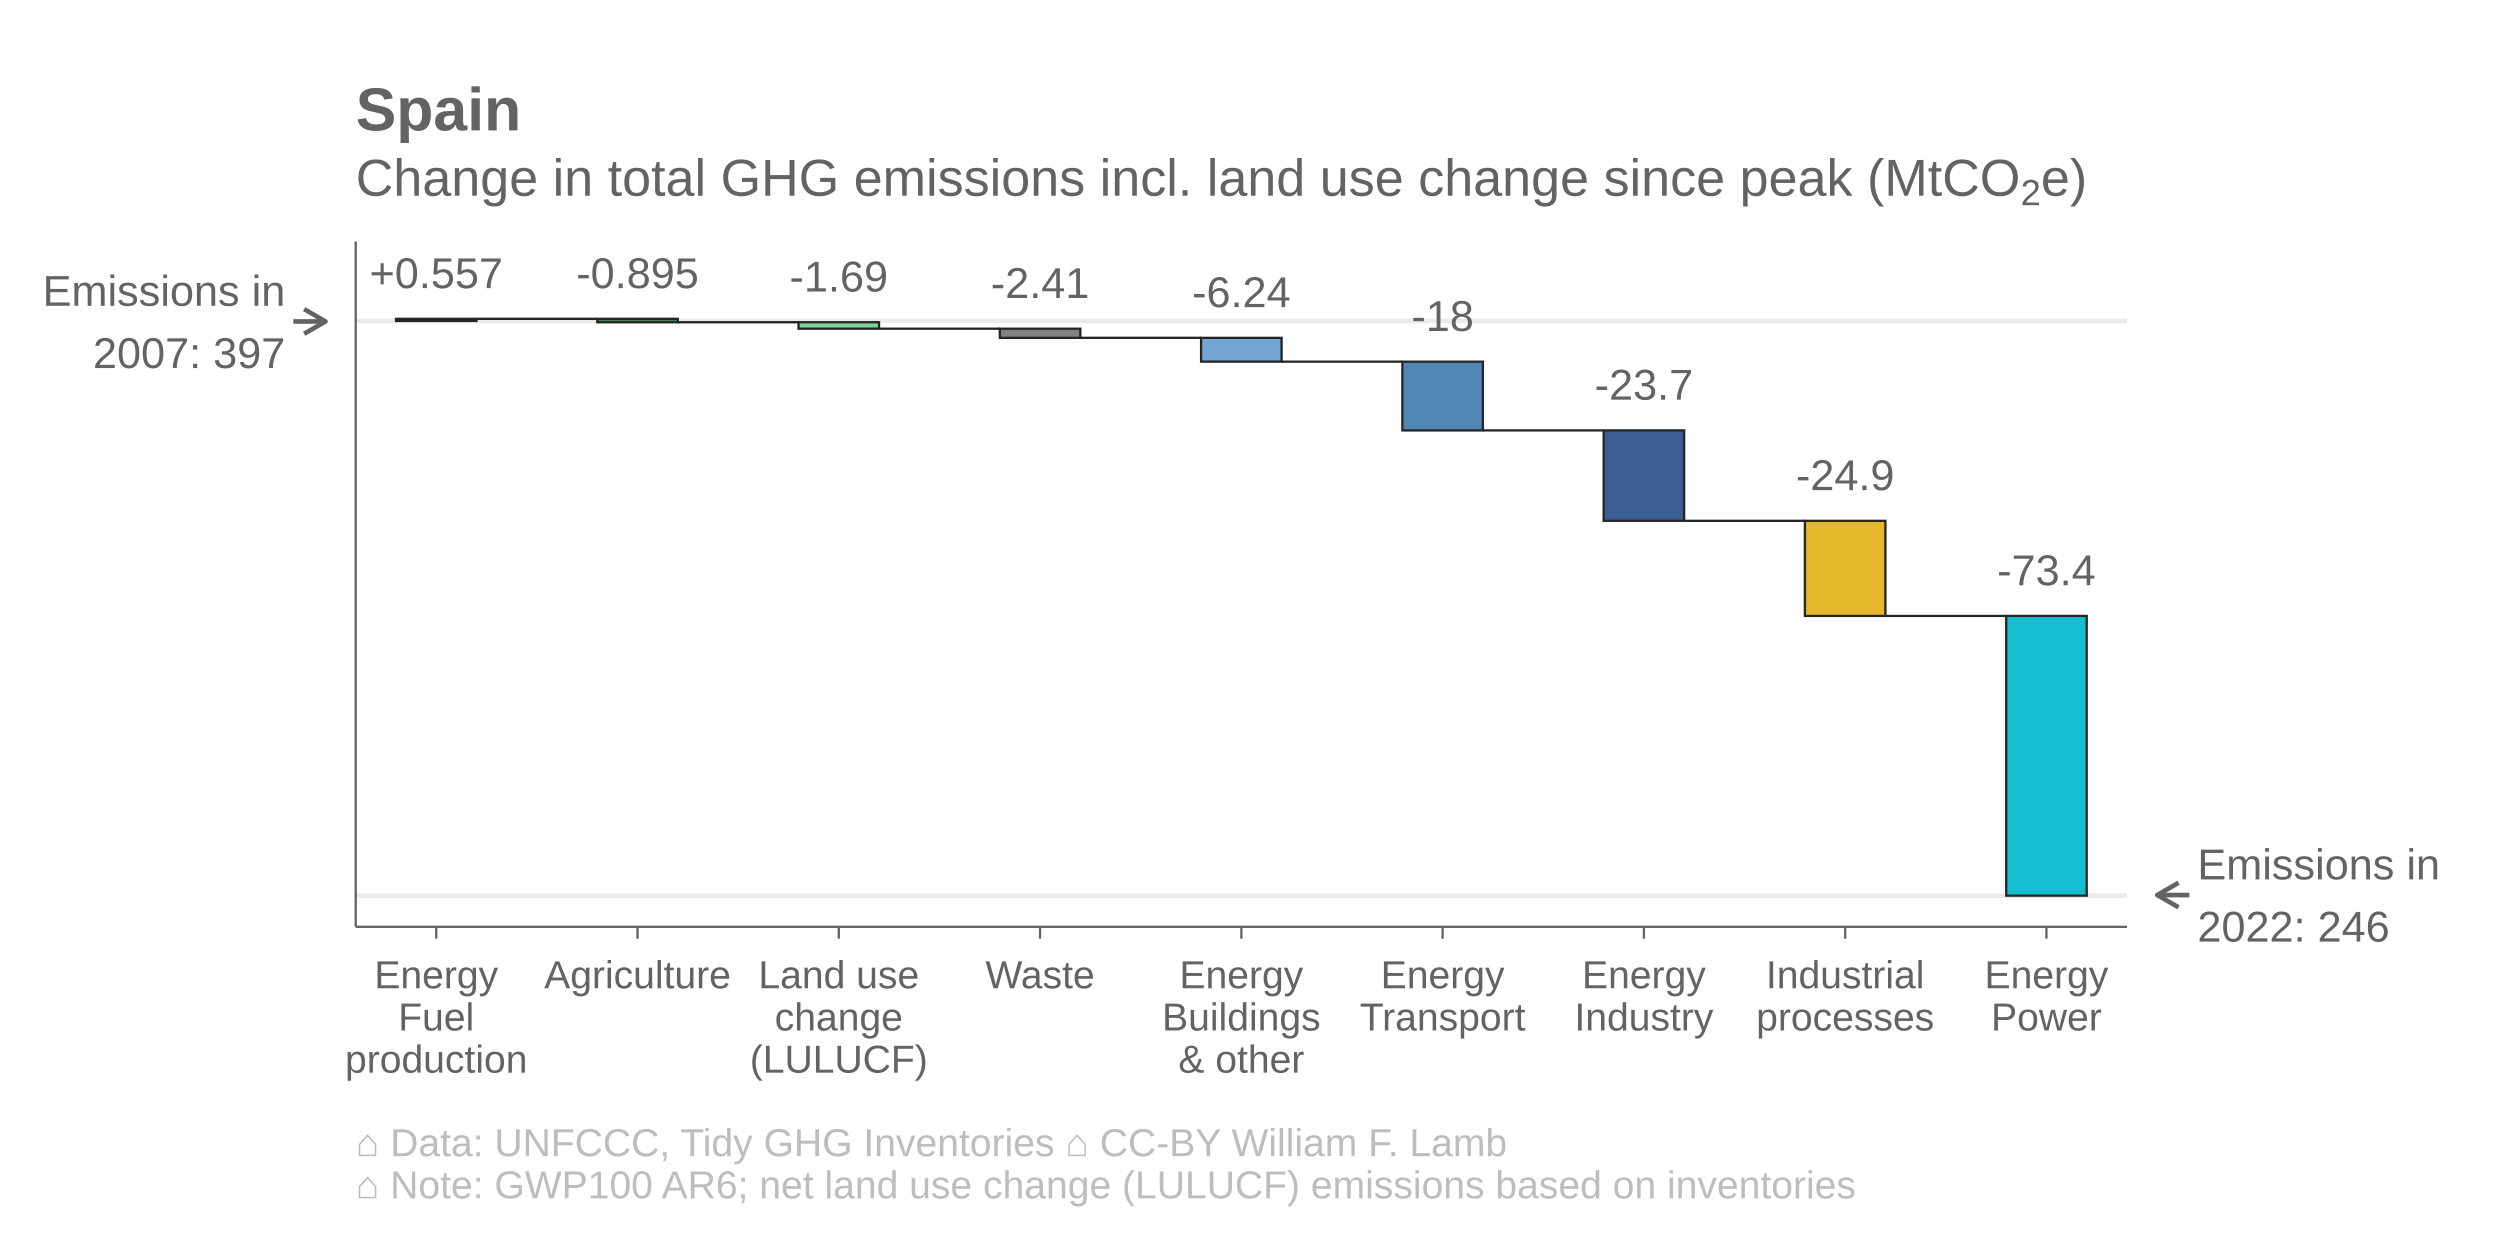
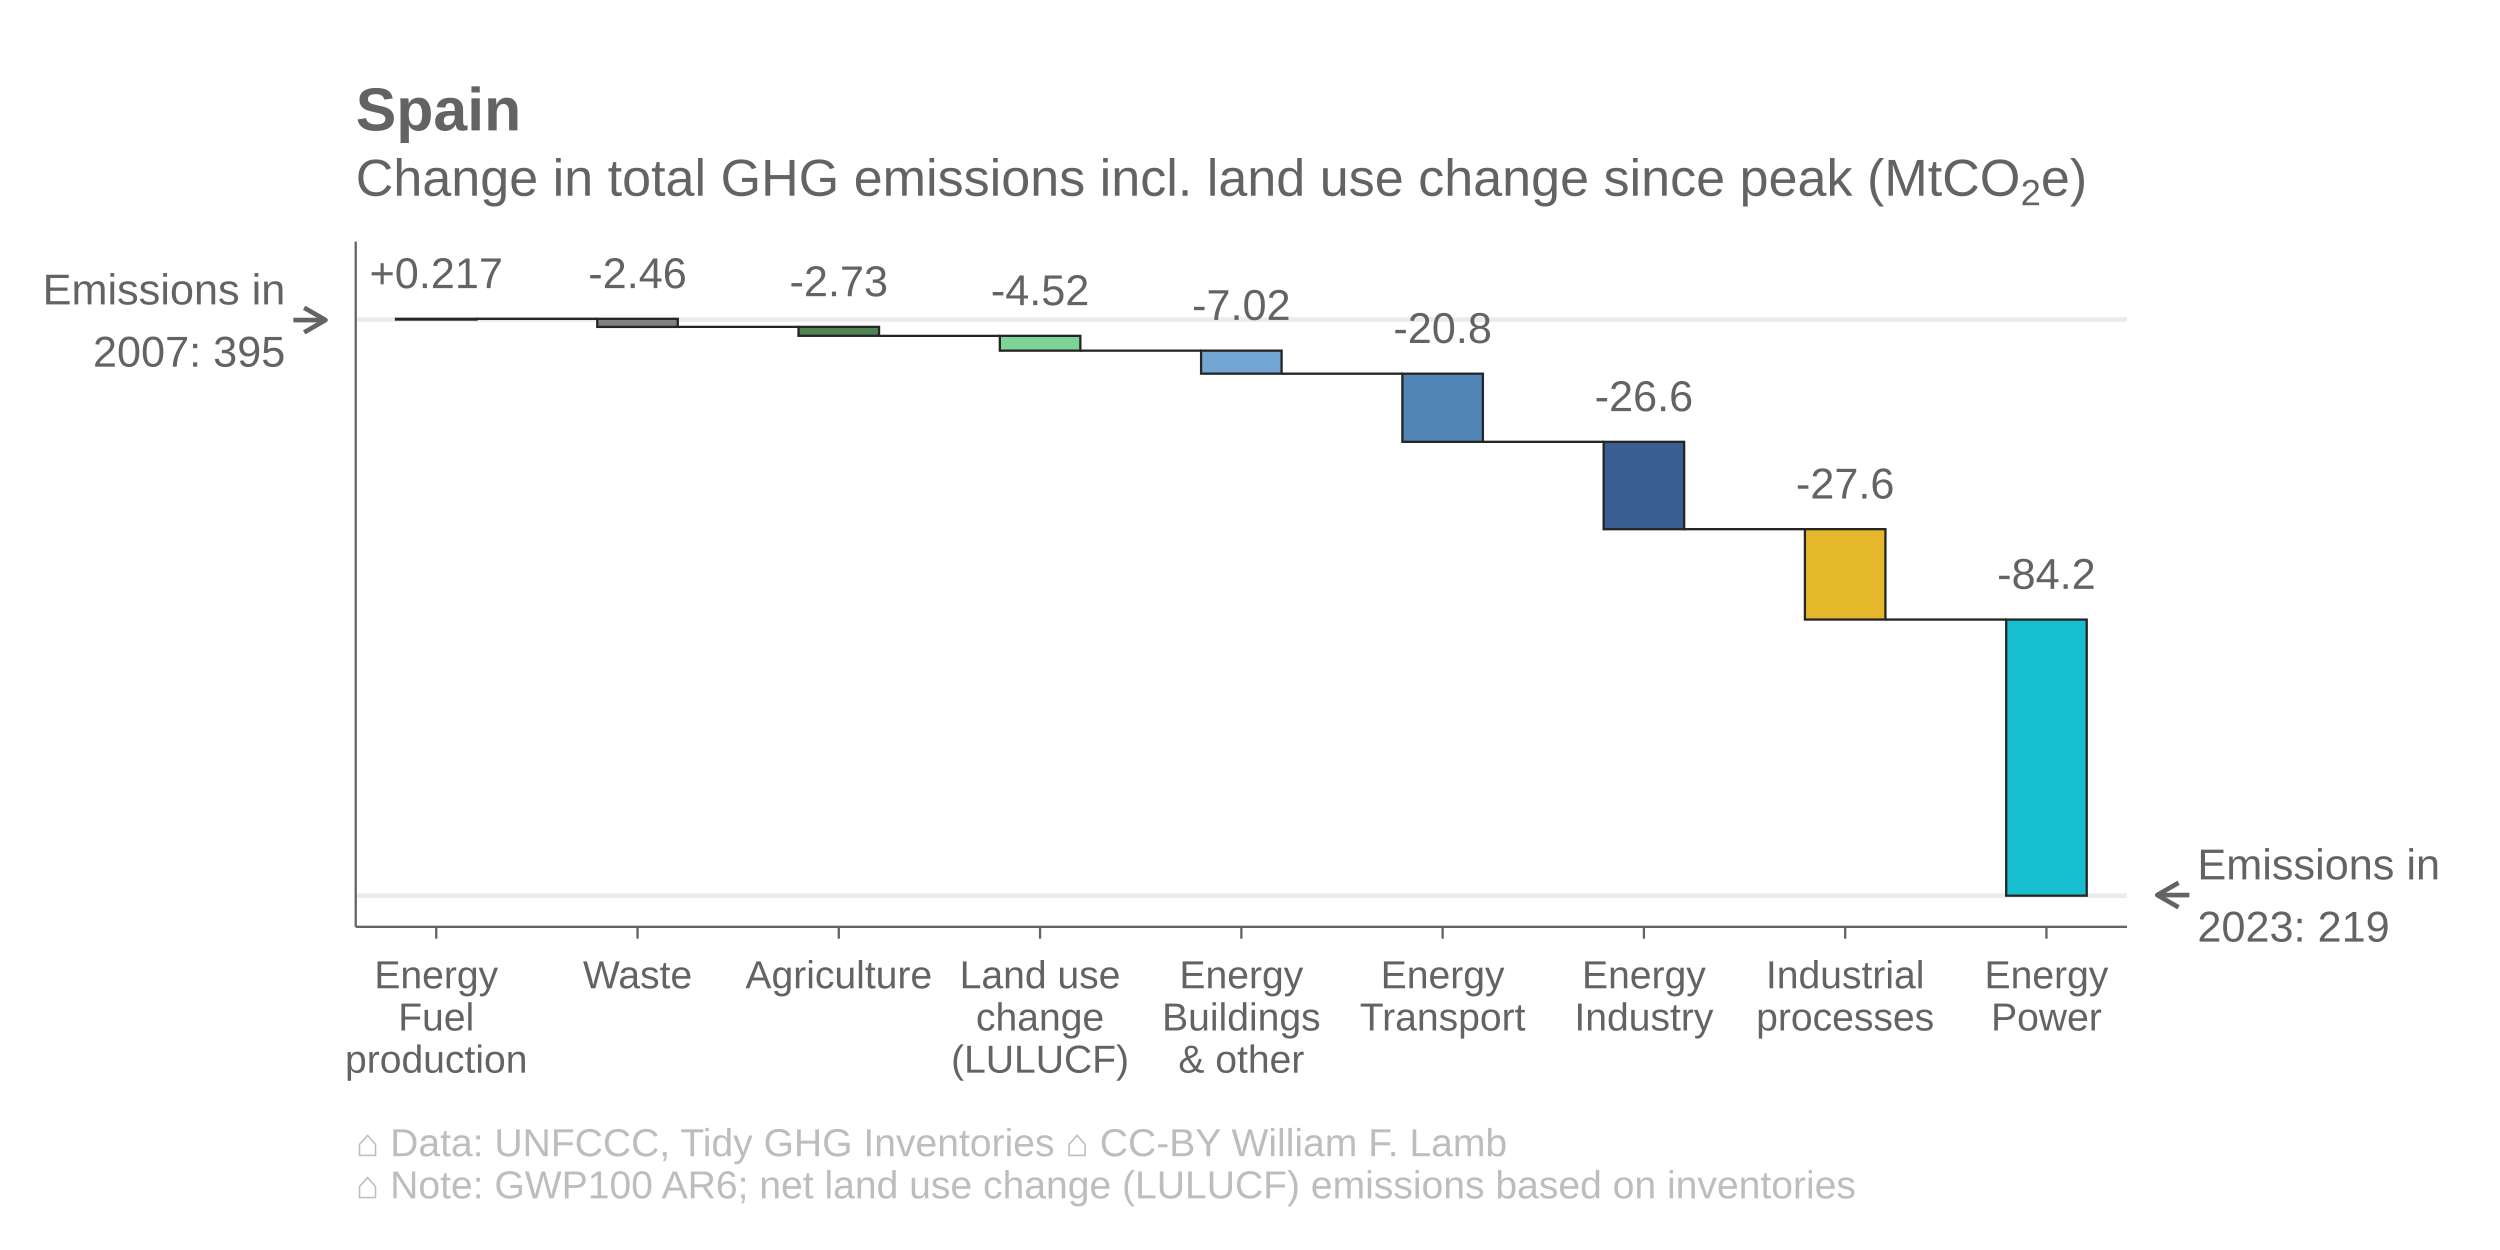
<svg xmlns="http://www.w3.org/2000/svg" class="svglite" width="576.00pt" height="288.00pt" viewBox="0 0 576.00 288.00">
  <defs>
    <style type="text/css">
    .svglite line, .svglite polyline, .svglite polygon, .svglite path, .svglite rect, .svglite circle {
      fill: none;
      stroke: #000000;
      stroke-linecap: round;
      stroke-linejoin: round;
      stroke-miterlimit: 10.00;
    }
    .svglite text {
      white-space: pre;
    }
  </style>
  </defs>
  <rect width="100%" height="100%" style="stroke: none; fill: #FFFFFF;" />
  <defs>
    <clipPath id="cpMC4wMHw1NzYuMDB8MC4wMHwyODguMDA=">
      <rect x="0.00" y="0.00" width="576.00" height="288.00" />
    </clipPath>
  </defs>
  <g clip-path="url(#cpMC4wMHw1NzYuMDB8MC4wMHwyODguMDA=)">
    <rect x="0" y="0.00" width="576.00" height="288.00" style="stroke-width: 1.07; stroke: #FFFFFF; fill: #FFFFFF;" />
  </g>
  <defs>
    <clipPath id="cpLTEuMjV8NS40OHw1LjQ4fDI4Mi41Mg==">
      <rect x="-1.25" y="5.48" width="6.73" height="277.04" />
    </clipPath>
  </defs>
  <g clip-path="url(#cpLTEuMjV8NS40OHw1LjQ4fDI4Mi41Mg==)">
    <rect x="-1.25" y="5.48" width="6.73" height="277.04" style="stroke-width: 1.07; stroke: #FFFFFF; fill: #FFFFFF;" />
  </g>
  <g clip-path="url(#cpMC4wMHw1NzYuMDB8MC4wMHwyODguMDA=)">
</g>
  <defs>
    <clipPath id="cpNzMuNzR8ODAuNDd8NS40OHwyODIuNTI=">
      <rect x="73.74" y="5.48" width="6.73" height="277.04" />
    </clipPath>
  </defs>
  <g clip-path="url(#cpNzMuNzR8ODAuNDd8NS40OHwyODIuNTI=)">
    <rect x="73.74" y="5.48" width="6.73" height="277.04" style="stroke-width: 1.07; stroke: #FFFFFF; fill: #FFFFFF;" />
  </g>
  <g clip-path="url(#cpMC4wMHw1NzYuMDB8MC4wMHwyODguMDA=)">
</g>
  <defs>
    <clipPath id="cpNDg4LjgxfDQ5NS41M3w1LjQ4fDI4Mi41Mg==">
      <rect x="488.81" y="5.48" width="6.73" height="277.04" />
    </clipPath>
  </defs>
  <g clip-path="url(#cpNDg4LjgxfDQ5NS41M3w1LjQ4fDI4Mi41Mg==)">
    <rect x="488.81" y="5.48" width="6.73" height="277.04" style="stroke-width: 1.07; stroke: #FFFFFF; fill: #FFFFFF;" />
  </g>
  <g clip-path="url(#cpMC4wMHw1NzYuMDB8MC4wMHwyODguMDA=)">
</g>
  <defs>
    <clipPath id="cpMTAuOTZ8NTY1LjA0fDU1LjY1fDIxMy41NA==">
      <rect x="10.96" y="55.65" width="554.08" height="157.89" />
    </clipPath>
  </defs>
  <g clip-path="url(#cpMTAuOTZ8NTY1LjA0fDU1LjY1fDIxMy41NA==)">
</g>
  <g clip-path="url(#cpMC4wMHw1NzYuMDB8MC4wMHwyODguMDA=)">
</g>
  <defs>
    <clipPath id="cpLTYuNzN8MTAuOTZ8NTUuNjV8MjEzLjU0">
      <rect x="-6.73" y="55.65" width="17.68" height="157.89" />
    </clipPath>
  </defs>
  <g clip-path="url(#cpLTYuNzN8MTAuOTZ8NTUuNjV8MjEzLjU0)">
</g>
  <g clip-path="url(#cpMC4wMHw1NzYuMDB8MC4wMHwyODguMDA=)">
</g>
  <defs>
    <clipPath id="cpMC4wMHw4MC40N3w1LjQ4fDI4Mi41Mg==">
      <rect x="0.00" y="5.48" width="80.47" height="277.04" />
    </clipPath>
  </defs>
  <g clip-path="url(#cpMC4wMHw4MC40N3w1LjQ4fDI4Mi41Mg==)">
    <rect x="-1.25" y="5.48" width="81.71" height="277.04" style="stroke-width: 1.07; stroke: #FFFFFF; fill: #FFFFFF;" />
  </g>
  <g clip-path="url(#cpMC4wMHw1NzYuMDB8MC4wMHwyODguMDA=)">
</g>
  <defs>
    <clipPath id="cpNzMuNzR8NDk1LjUzfDUuNDh8MjgyLjUy">
      <rect x="73.74" y="5.48" width="421.79" height="277.04" />
    </clipPath>
  </defs>
  <g clip-path="url(#cpNzMuNzR8NDk1LjUzfDUuNDh8MjgyLjUy)">
    <rect x="73.74" y="5.48" width="421.79" height="277.04" style="stroke-width: 1.07; stroke: #FFFFFF; fill: #FFFFFF;" />
  </g>
  <g clip-path="url(#cpMC4wMHw1NzYuMDB8MC4wMHwyODguMDA=)">
</g>
  <defs>
    <clipPath id="cpNDg4LjgxfDU3MC41Mnw1LjQ4fDI4Mi41Mg==">
      <rect x="488.81" y="5.48" width="81.71" height="277.04" />
    </clipPath>
  </defs>
  <g clip-path="url(#cpNDg4LjgxfDU3MC41Mnw1LjQ4fDI4Mi41Mg==)">
    <rect x="488.81" y="5.48" width="81.71" height="277.04" style="stroke-width: 1.07; stroke: #FFFFFF; fill: #FFFFFF;" />
  </g>
  <g clip-path="url(#cpMC4wMHw1NzYuMDB8MC4wMHwyODguMDA=)">
-     <text x="65.73" y="70.46" text-anchor="end" style="font-size: 9.96px;fill: #636363; font-family: &quot;Arial&quot;;" textLength="55.86px" lengthAdjust="spacingAndGlyphs">Emissions in</text>
-     <text x="65.73" y="84.80" text-anchor="end" style="font-size: 9.96px;fill: #636363; font-family: &quot;Arial&quot;;" textLength="44.29px" lengthAdjust="spacingAndGlyphs">2007: 397</text>
-     <line x1="67.59" y1="74.07" x2="74.99" y2="74.07" style="stroke-width: 1.07; stroke: #636363; stroke-linecap: butt;" />
-     <polyline points="70.08,76.90 74.99,74.07 70.08,71.23 " style="stroke-width: 1.07; stroke: #636363; stroke-linecap: butt;" />
+     <text x="65.73" y="70.14" text-anchor="end" style="font-size: 9.96px;fill: #636363; font-family: &quot;Arial&quot;;" textLength="55.86px" lengthAdjust="spacingAndGlyphs">Emissions in</text>
+     <text x="65.73" y="84.48" text-anchor="end" style="font-size: 9.96px;fill: #636363; font-family: &quot;Arial&quot;;" textLength="44.29px" lengthAdjust="spacingAndGlyphs">2007: 395</text>
+     <line x1="67.59" y1="73.74" x2="74.99" y2="73.74" style="stroke-width: 1.07; stroke: #636363; stroke-linecap: butt;" />
+     <polyline points="70.08,76.58 74.99,73.74 70.08,70.91 " style="stroke-width: 1.07; stroke: #636363; stroke-linecap: butt;" />
  </g>
  <defs>
    <clipPath id="cpNjguMjZ8ODUuOTV8NTUuNjV8MjEzLjU0">
      <rect x="68.26" y="55.65" width="17.68" height="157.89" />
    </clipPath>
  </defs>
  <g clip-path="url(#cpNjguMjZ8ODUuOTV8NTUuNjV8MjEzLjU0)">
</g>
  <g clip-path="url(#cpMC4wMHw1NzYuMDB8MC4wMHwyODguMDA=)">
-     <polyline points="81.96,73.95 490.05,73.95 " style="stroke-width: 1.07; stroke: #EBEBEB; stroke-linecap: butt;" />
+     <polyline points="81.96,73.62 490.05,73.62 " style="stroke-width: 1.07; stroke: #EBEBEB; stroke-linecap: butt;" />
    <polyline points="81.96,206.36 490.05,206.36 " style="stroke-width: 1.07; stroke: #EBEBEB; stroke-linecap: butt;" />
-     <rect x="91.24" y="73.46" width="18.55" height="0.49" style="stroke-width: 0.53; stroke: #252525; stroke-linecap: butt; stroke-linejoin: miter; fill: #FF9055;" />
-     <rect x="137.61" y="73.46" width="18.55" height="0.79" style="stroke-width: 0.53; stroke: #252525; stroke-linecap: butt; stroke-linejoin: miter; fill: #4F8455;" />
-     <rect x="183.98" y="74.24" width="18.55" height="1.49" style="stroke-width: 0.53; stroke: #252525; stroke-linecap: butt; stroke-linejoin: miter; fill: #7DD396;" />
-     <rect x="230.36" y="75.73" width="18.55" height="2.11" style="stroke-width: 0.53; stroke: #252525; stroke-linecap: butt; stroke-linejoin: miter; fill: #818181;" />
-     <rect x="276.73" y="77.84" width="18.55" height="5.48" style="stroke-width: 0.53; stroke: #252525; stroke-linecap: butt; stroke-linejoin: miter; fill: #74A6D4;" />
-     <rect x="323.11" y="83.33" width="18.55" height="15.84" style="stroke-width: 0.53; stroke: #252525; stroke-linecap: butt; stroke-linejoin: miter; fill: #5185B5;" />
-     <rect x="369.48" y="99.16" width="18.55" height="20.83" style="stroke-width: 0.53; stroke: #252525; stroke-linecap: butt; stroke-linejoin: miter; fill: #3A5E91;" />
-     <rect x="415.85" y="120.00" width="18.55" height="21.91" style="stroke-width: 0.53; stroke: #252525; stroke-linecap: butt; stroke-linejoin: miter; fill: #E5B82C;" />
-     <rect x="462.23" y="141.91" width="18.55" height="64.45" style="stroke-width: 0.53; stroke: #252525; stroke-linecap: butt; stroke-linejoin: miter; fill: #17BECF;" />
+     <rect x="91.24" y="73.46" width="18.55" height="0.16" style="stroke-width: 0.53; stroke: #252525; stroke-linecap: butt; stroke-linejoin: miter; fill: #FF9055;" />
+     <rect x="137.61" y="73.46" width="18.55" height="1.86" style="stroke-width: 0.53; stroke: #252525; stroke-linecap: butt; stroke-linejoin: miter; fill: #818181;" />
+     <rect x="183.98" y="75.31" width="18.55" height="2.06" style="stroke-width: 0.53; stroke: #252525; stroke-linecap: butt; stroke-linejoin: miter; fill: #4F8455;" />
+     <rect x="230.36" y="77.38" width="18.55" height="3.41" style="stroke-width: 0.53; stroke: #252525; stroke-linecap: butt; stroke-linejoin: miter; fill: #7DD396;" />
+     <rect x="276.73" y="80.79" width="18.55" height="5.30" style="stroke-width: 0.53; stroke: #252525; stroke-linecap: butt; stroke-linejoin: miter; fill: #74A6D4;" />
+     <rect x="323.11" y="86.10" width="18.55" height="15.70" style="stroke-width: 0.53; stroke: #252525; stroke-linecap: butt; stroke-linejoin: miter; fill: #5185B5;" />
+     <rect x="369.48" y="101.80" width="18.55" height="20.13" style="stroke-width: 0.53; stroke: #252525; stroke-linecap: butt; stroke-linejoin: miter; fill: #3A5E91;" />
+     <rect x="415.85" y="121.92" width="18.55" height="20.82" style="stroke-width: 0.53; stroke: #252525; stroke-linecap: butt; stroke-linejoin: miter; fill: #E5B82C;" />
+     <rect x="462.23" y="142.75" width="18.55" height="63.61" style="stroke-width: 0.53; stroke: #252525; stroke-linecap: butt; stroke-linejoin: miter; fill: #17BECF;" />
    <line x1="109.79" y1="73.46" x2="137.61" y2="73.46" style="stroke-width: 0.53; stroke: #252525; stroke-linecap: butt;" />
-     <line x1="156.16" y1="74.24" x2="183.98" y2="74.24" style="stroke-width: 0.53; stroke: #252525; stroke-linecap: butt;" />
-     <line x1="202.53" y1="75.73" x2="230.36" y2="75.73" style="stroke-width: 0.53; stroke: #252525; stroke-linecap: butt;" />
-     <line x1="248.91" y1="77.84" x2="276.73" y2="77.84" style="stroke-width: 0.53; stroke: #252525; stroke-linecap: butt;" />
-     <line x1="295.28" y1="83.33" x2="323.11" y2="83.33" style="stroke-width: 0.53; stroke: #252525; stroke-linecap: butt;" />
-     <line x1="341.66" y1="99.16" x2="369.48" y2="99.16" style="stroke-width: 0.53; stroke: #252525; stroke-linecap: butt;" />
-     <line x1="388.03" y1="120.00" x2="415.85" y2="120.00" style="stroke-width: 0.53; stroke: #252525; stroke-linecap: butt;" />
-     <line x1="434.40" y1="141.91" x2="462.23" y2="141.91" style="stroke-width: 0.53; stroke: #252525; stroke-linecap: butt;" />
-     <text x="100.51" y="66.39" text-anchor="middle" style="font-size: 9.96px;fill: #636363; font-family: &quot;Arial&quot;;" textLength="30.72px" lengthAdjust="spacingAndGlyphs">+0.557</text>
-     <text x="146.89" y="66.39" text-anchor="middle" style="font-size: 9.96px;fill: #636363; font-family: &quot;Arial&quot;;" textLength="28.22px" lengthAdjust="spacingAndGlyphs">-0.895</text>
-     <text x="193.26" y="67.17" text-anchor="middle" style="font-size: 9.96px;fill: #636363; font-family: &quot;Arial&quot;;" textLength="22.69px" lengthAdjust="spacingAndGlyphs">-1.69</text>
-     <text x="239.63" y="68.66" text-anchor="middle" style="font-size: 9.96px;fill: #636363; font-family: &quot;Arial&quot;;" textLength="22.69px" lengthAdjust="spacingAndGlyphs">-2.41</text>
-     <text x="286.01" y="70.77" text-anchor="middle" style="font-size: 9.96px;fill: #636363; font-family: &quot;Arial&quot;;" textLength="22.69px" lengthAdjust="spacingAndGlyphs">-6.24</text>
-     <text x="332.38" y="76.26" text-anchor="middle" style="font-size: 9.96px;fill: #636363; font-family: &quot;Arial&quot;;" textLength="14.39px" lengthAdjust="spacingAndGlyphs">-18</text>
-     <text x="378.76" y="92.09" text-anchor="middle" style="font-size: 9.96px;fill: #636363; font-family: &quot;Arial&quot;;" textLength="22.69px" lengthAdjust="spacingAndGlyphs">-23.7</text>
-     <text x="425.13" y="112.93" text-anchor="middle" style="font-size: 9.96px;fill: #636363; font-family: &quot;Arial&quot;;" textLength="22.69px" lengthAdjust="spacingAndGlyphs">-24.9</text>
-     <text x="471.50" y="134.84" text-anchor="middle" style="font-size: 9.96px;fill: #636363; font-family: &quot;Arial&quot;;" textLength="22.69px" lengthAdjust="spacingAndGlyphs">-73.4</text>
+     <line x1="156.16" y1="75.31" x2="183.98" y2="75.31" style="stroke-width: 0.53; stroke: #252525; stroke-linecap: butt;" />
+     <line x1="202.53" y1="77.38" x2="230.36" y2="77.38" style="stroke-width: 0.53; stroke: #252525; stroke-linecap: butt;" />
+     <line x1="248.91" y1="80.79" x2="276.73" y2="80.79" style="stroke-width: 0.53; stroke: #252525; stroke-linecap: butt;" />
+     <line x1="295.28" y1="86.10" x2="323.11" y2="86.10" style="stroke-width: 0.53; stroke: #252525; stroke-linecap: butt;" />
+     <line x1="341.66" y1="101.80" x2="369.48" y2="101.80" style="stroke-width: 0.53; stroke: #252525; stroke-linecap: butt;" />
+     <line x1="388.03" y1="121.92" x2="415.85" y2="121.92" style="stroke-width: 0.53; stroke: #252525; stroke-linecap: butt;" />
+     <line x1="434.40" y1="142.75" x2="462.23" y2="142.75" style="stroke-width: 0.53; stroke: #252525; stroke-linecap: butt;" />
+     <text x="100.51" y="66.39" text-anchor="middle" style="font-size: 9.96px;fill: #636363; font-family: &quot;Arial&quot;;" textLength="30.72px" lengthAdjust="spacingAndGlyphs">+0.217</text>
+     <text x="146.89" y="66.39" text-anchor="middle" style="font-size: 9.96px;fill: #636363; font-family: &quot;Arial&quot;;" textLength="22.69px" lengthAdjust="spacingAndGlyphs">-2.46</text>
+     <text x="193.26" y="68.25" text-anchor="middle" style="font-size: 9.96px;fill: #636363; font-family: &quot;Arial&quot;;" textLength="22.69px" lengthAdjust="spacingAndGlyphs">-2.73</text>
+     <text x="239.63" y="70.31" text-anchor="middle" style="font-size: 9.96px;fill: #636363; font-family: &quot;Arial&quot;;" textLength="22.69px" lengthAdjust="spacingAndGlyphs">-4.52</text>
+     <text x="286.01" y="73.72" text-anchor="middle" style="font-size: 9.96px;fill: #636363; font-family: &quot;Arial&quot;;" textLength="22.69px" lengthAdjust="spacingAndGlyphs">-7.02</text>
+     <text x="332.38" y="79.03" text-anchor="middle" style="font-size: 9.96px;fill: #636363; font-family: &quot;Arial&quot;;" textLength="22.69px" lengthAdjust="spacingAndGlyphs">-20.8</text>
+     <text x="378.76" y="94.73" text-anchor="middle" style="font-size: 9.96px;fill: #636363; font-family: &quot;Arial&quot;;" textLength="22.69px" lengthAdjust="spacingAndGlyphs">-26.6</text>
+     <text x="425.13" y="114.86" text-anchor="middle" style="font-size: 9.96px;fill: #636363; font-family: &quot;Arial&quot;;" textLength="22.69px" lengthAdjust="spacingAndGlyphs">-27.6</text>
+     <text x="471.50" y="135.68" text-anchor="middle" style="font-size: 9.96px;fill: #636363; font-family: &quot;Arial&quot;;" textLength="22.69px" lengthAdjust="spacingAndGlyphs">-84.2</text>
    <polyline points="81.96,213.54 81.96,55.65 " style="stroke-width: 0.53; stroke: #636363; stroke-linecap: butt;" />
    <polyline points="81.96,213.54 490.05,213.54 " style="stroke-width: 0.53; stroke: #636363; stroke-linecap: butt;" />
    <polyline points="100.51,216.28 100.51,213.54 " style="stroke-width: 0.53; stroke: #636363; stroke-linecap: butt;" />
    <polyline points="146.89,216.28 146.89,213.54 " style="stroke-width: 0.53; stroke: #636363; stroke-linecap: butt;" />
    <polyline points="193.26,216.28 193.26,213.54 " style="stroke-width: 0.53; stroke: #636363; stroke-linecap: butt;" />
    <polyline points="239.63,216.28 239.63,213.54 " style="stroke-width: 0.53; stroke: #636363; stroke-linecap: butt;" />
    <polyline points="286.01,216.28 286.01,213.54 " style="stroke-width: 0.53; stroke: #636363; stroke-linecap: butt;" />
    <polyline points="332.38,216.28 332.38,213.54 " style="stroke-width: 0.53; stroke: #636363; stroke-linecap: butt;" />
    <polyline points="378.76,216.28 378.76,213.54 " style="stroke-width: 0.53; stroke: #636363; stroke-linecap: butt;" />
    <polyline points="425.13,216.28 425.13,213.54 " style="stroke-width: 0.53; stroke: #636363; stroke-linecap: butt;" />
    <polyline points="471.50,216.28 471.50,213.54 " style="stroke-width: 0.53; stroke: #636363; stroke-linecap: butt;" />
    <text x="100.51" y="227.70" text-anchor="middle" style="font-size: 9.00px;fill: #636363; font-family: &quot;Arial&quot;;" textLength="28.51px" lengthAdjust="spacingAndGlyphs">Energy</text>
    <text x="100.51" y="237.42" text-anchor="middle" style="font-size: 9.00px;fill: #636363; font-family: &quot;Arial&quot;;" textLength="17.51px" lengthAdjust="spacingAndGlyphs">Fuel</text>
    <text x="100.51" y="247.14" text-anchor="middle" style="font-size: 9.00px;fill: #636363; font-family: &quot;Arial&quot;;" textLength="42.02px" lengthAdjust="spacingAndGlyphs">production</text>
-     <text x="146.89" y="227.70" text-anchor="middle" style="font-size: 9.00px;fill: #636363; font-family: &quot;Arial&quot;;" textLength="43.01px" lengthAdjust="spacingAndGlyphs">Agriculture</text>
-     <text x="193.26" y="227.70" text-anchor="middle" style="font-size: 9.00px;fill: #636363; font-family: &quot;Arial&quot;;" textLength="37.02px" lengthAdjust="spacingAndGlyphs">Land use</text>
-     <text x="193.26" y="237.42" text-anchor="middle" style="font-size: 9.00px;fill: #636363; font-family: &quot;Arial&quot;;" textLength="29.52px" lengthAdjust="spacingAndGlyphs">change</text>
-     <text x="193.26" y="247.14" text-anchor="middle" style="font-size: 9.00px;fill: #636363; font-family: &quot;Arial&quot;;" textLength="41.00px" lengthAdjust="spacingAndGlyphs">(LULUCF)</text>
-     <text x="239.63" y="227.70" text-anchor="middle" style="font-size: 9.00px;fill: #636363; font-family: &quot;Arial&quot;;" textLength="25.17px" lengthAdjust="spacingAndGlyphs">Waste</text>
+     <text x="146.89" y="227.70" text-anchor="middle" style="font-size: 9.00px;fill: #636363; font-family: &quot;Arial&quot;;" textLength="25.17px" lengthAdjust="spacingAndGlyphs">Waste</text>
+     <text x="193.26" y="227.70" text-anchor="middle" style="font-size: 9.00px;fill: #636363; font-family: &quot;Arial&quot;;" textLength="43.01px" lengthAdjust="spacingAndGlyphs">Agriculture</text>
+     <text x="239.63" y="227.70" text-anchor="middle" style="font-size: 9.00px;fill: #636363; font-family: &quot;Arial&quot;;" textLength="37.02px" lengthAdjust="spacingAndGlyphs">Land use</text>
+     <text x="239.63" y="237.42" text-anchor="middle" style="font-size: 9.00px;fill: #636363; font-family: &quot;Arial&quot;;" textLength="29.52px" lengthAdjust="spacingAndGlyphs">change</text>
+     <text x="239.63" y="247.14" text-anchor="middle" style="font-size: 9.00px;fill: #636363; font-family: &quot;Arial&quot;;" textLength="41.00px" lengthAdjust="spacingAndGlyphs">(LULUCF)</text>
    <text x="286.01" y="227.70" text-anchor="middle" style="font-size: 9.00px;fill: #636363; font-family: &quot;Arial&quot;;" textLength="28.51px" lengthAdjust="spacingAndGlyphs">Energy</text>
    <text x="286.01" y="237.42" text-anchor="middle" style="font-size: 9.00px;fill: #636363; font-family: &quot;Arial&quot;;" textLength="36.53px" lengthAdjust="spacingAndGlyphs">Buildings</text>
    <text x="286.01" y="247.14" text-anchor="middle" style="font-size: 9.00px;fill: #636363; font-family: &quot;Arial&quot;;" textLength="29.01px" lengthAdjust="spacingAndGlyphs">&amp; other</text>
    <text x="332.38" y="227.70" text-anchor="middle" style="font-size: 9.00px;fill: #636363; font-family: &quot;Arial&quot;;" textLength="28.51px" lengthAdjust="spacingAndGlyphs">Energy</text>
    <text x="332.38" y="237.42" text-anchor="middle" style="font-size: 9.00px;fill: #636363; font-family: &quot;Arial&quot;;" textLength="38.17px" lengthAdjust="spacingAndGlyphs">Transport</text>
    <text x="378.76" y="227.70" text-anchor="middle" style="font-size: 9.00px;fill: #636363; font-family: &quot;Arial&quot;;" textLength="28.51px" lengthAdjust="spacingAndGlyphs">Energy</text>
    <text x="378.76" y="237.42" text-anchor="middle" style="font-size: 9.00px;fill: #636363; font-family: &quot;Arial&quot;;" textLength="32.00px" lengthAdjust="spacingAndGlyphs">Industry</text>
    <text x="425.13" y="227.70" text-anchor="middle" style="font-size: 9.00px;fill: #636363; font-family: &quot;Arial&quot;;" textLength="36.51px" lengthAdjust="spacingAndGlyphs">Industrial</text>
    <text x="425.13" y="237.42" text-anchor="middle" style="font-size: 9.00px;fill: #636363; font-family: &quot;Arial&quot;;" textLength="41.01px" lengthAdjust="spacingAndGlyphs">processes</text>
    <text x="471.50" y="227.70" text-anchor="middle" style="font-size: 9.00px;fill: #636363; font-family: &quot;Arial&quot;;" textLength="28.51px" lengthAdjust="spacingAndGlyphs">Energy</text>
    <text x="471.50" y="237.42" text-anchor="middle" style="font-size: 9.00px;fill: #636363; font-family: &quot;Arial&quot;;" textLength="25.51px" lengthAdjust="spacingAndGlyphs">Power</text>
    <text x="81.96" y="45.10" style="font-size: 12.00px;fill: #636363; font-family: &quot;Arial&quot;;" textLength="383.59px" lengthAdjust="spacingAndGlyphs">Change in total GHG emissions incl. land use change since peak (MtCO</text>
    <text x="465.55" y="47.28" style="font-size: 8.40px;fill: #636363; font-family: &quot;Arial&quot;;" textLength="4.67px" lengthAdjust="spacingAndGlyphs">2</text>
    <text x="470.22" y="45.10" style="font-size: 12.00px;fill: #636363; font-family: &quot;Arial&quot;;" textLength="10.67px" lengthAdjust="spacingAndGlyphs">e)</text>
    <text x="81.96" y="30.04" style="font-size: 14.00px; font-weight: bold;fill: #636363; font-family: &quot;Arial&quot;;" textLength="38.10px" lengthAdjust="spacingAndGlyphs">Spain</text>
    <text x="81.96" y="266.38" style="font-size: 9.00px;fill: #BDBDBD; font-family: &quot;Arial&quot;;" textLength="275.23px" lengthAdjust="spacingAndGlyphs">⌂ Data: UNFCCC, Tidy GHG Inventories   ⌂ CC-BY William F. Lamb  </text>
    <text x="81.96" y="276.10" style="font-size: 9.00px;fill: #BDBDBD; font-family: &quot;Arial&quot;;" textLength="345.55px" lengthAdjust="spacingAndGlyphs">⌂ Note: GWP100 AR6; net land use change (LULUCF) emissions based on inventories</text>
  </g>
  <defs>
    <clipPath id="cpNDgzLjMzfDUwMS4wMXw1NS42NXwyMTMuNTQ=">
      <rect x="483.33" y="55.65" width="17.68" height="157.89" />
    </clipPath>
  </defs>
  <g clip-path="url(#cpNDgzLjMzfDUwMS4wMXw1NS42NXwyMTMuNTQ=)">
</g>
  <g clip-path="url(#cpMC4wMHw1NzYuMDB8MC4wMHwyODguMDA=)">
    <text x="506.28" y="202.61" style="font-size: 9.96px;fill: #636363; font-family: &quot;Arial&quot;;" textLength="55.86px" lengthAdjust="spacingAndGlyphs">Emissions in</text>
-     <text x="506.28" y="216.95" style="font-size: 9.96px;fill: #636363; font-family: &quot;Arial&quot;;" textLength="44.29px" lengthAdjust="spacingAndGlyphs">2022: 246</text>
+     <text x="506.28" y="216.95" style="font-size: 9.96px;fill: #636363; font-family: &quot;Arial&quot;;" textLength="44.29px" lengthAdjust="spacingAndGlyphs">2023: 219</text>
    <line x1="504.43" y1="206.22" x2="497.03" y2="206.22" style="stroke-width: 1.07; stroke: #636363; stroke-linecap: butt;" />
    <polyline points="501.94,203.38 497.03,206.22 501.94,209.05 " style="stroke-width: 1.07; stroke: #636363; stroke-linecap: butt;" />
  </g>
</svg>
